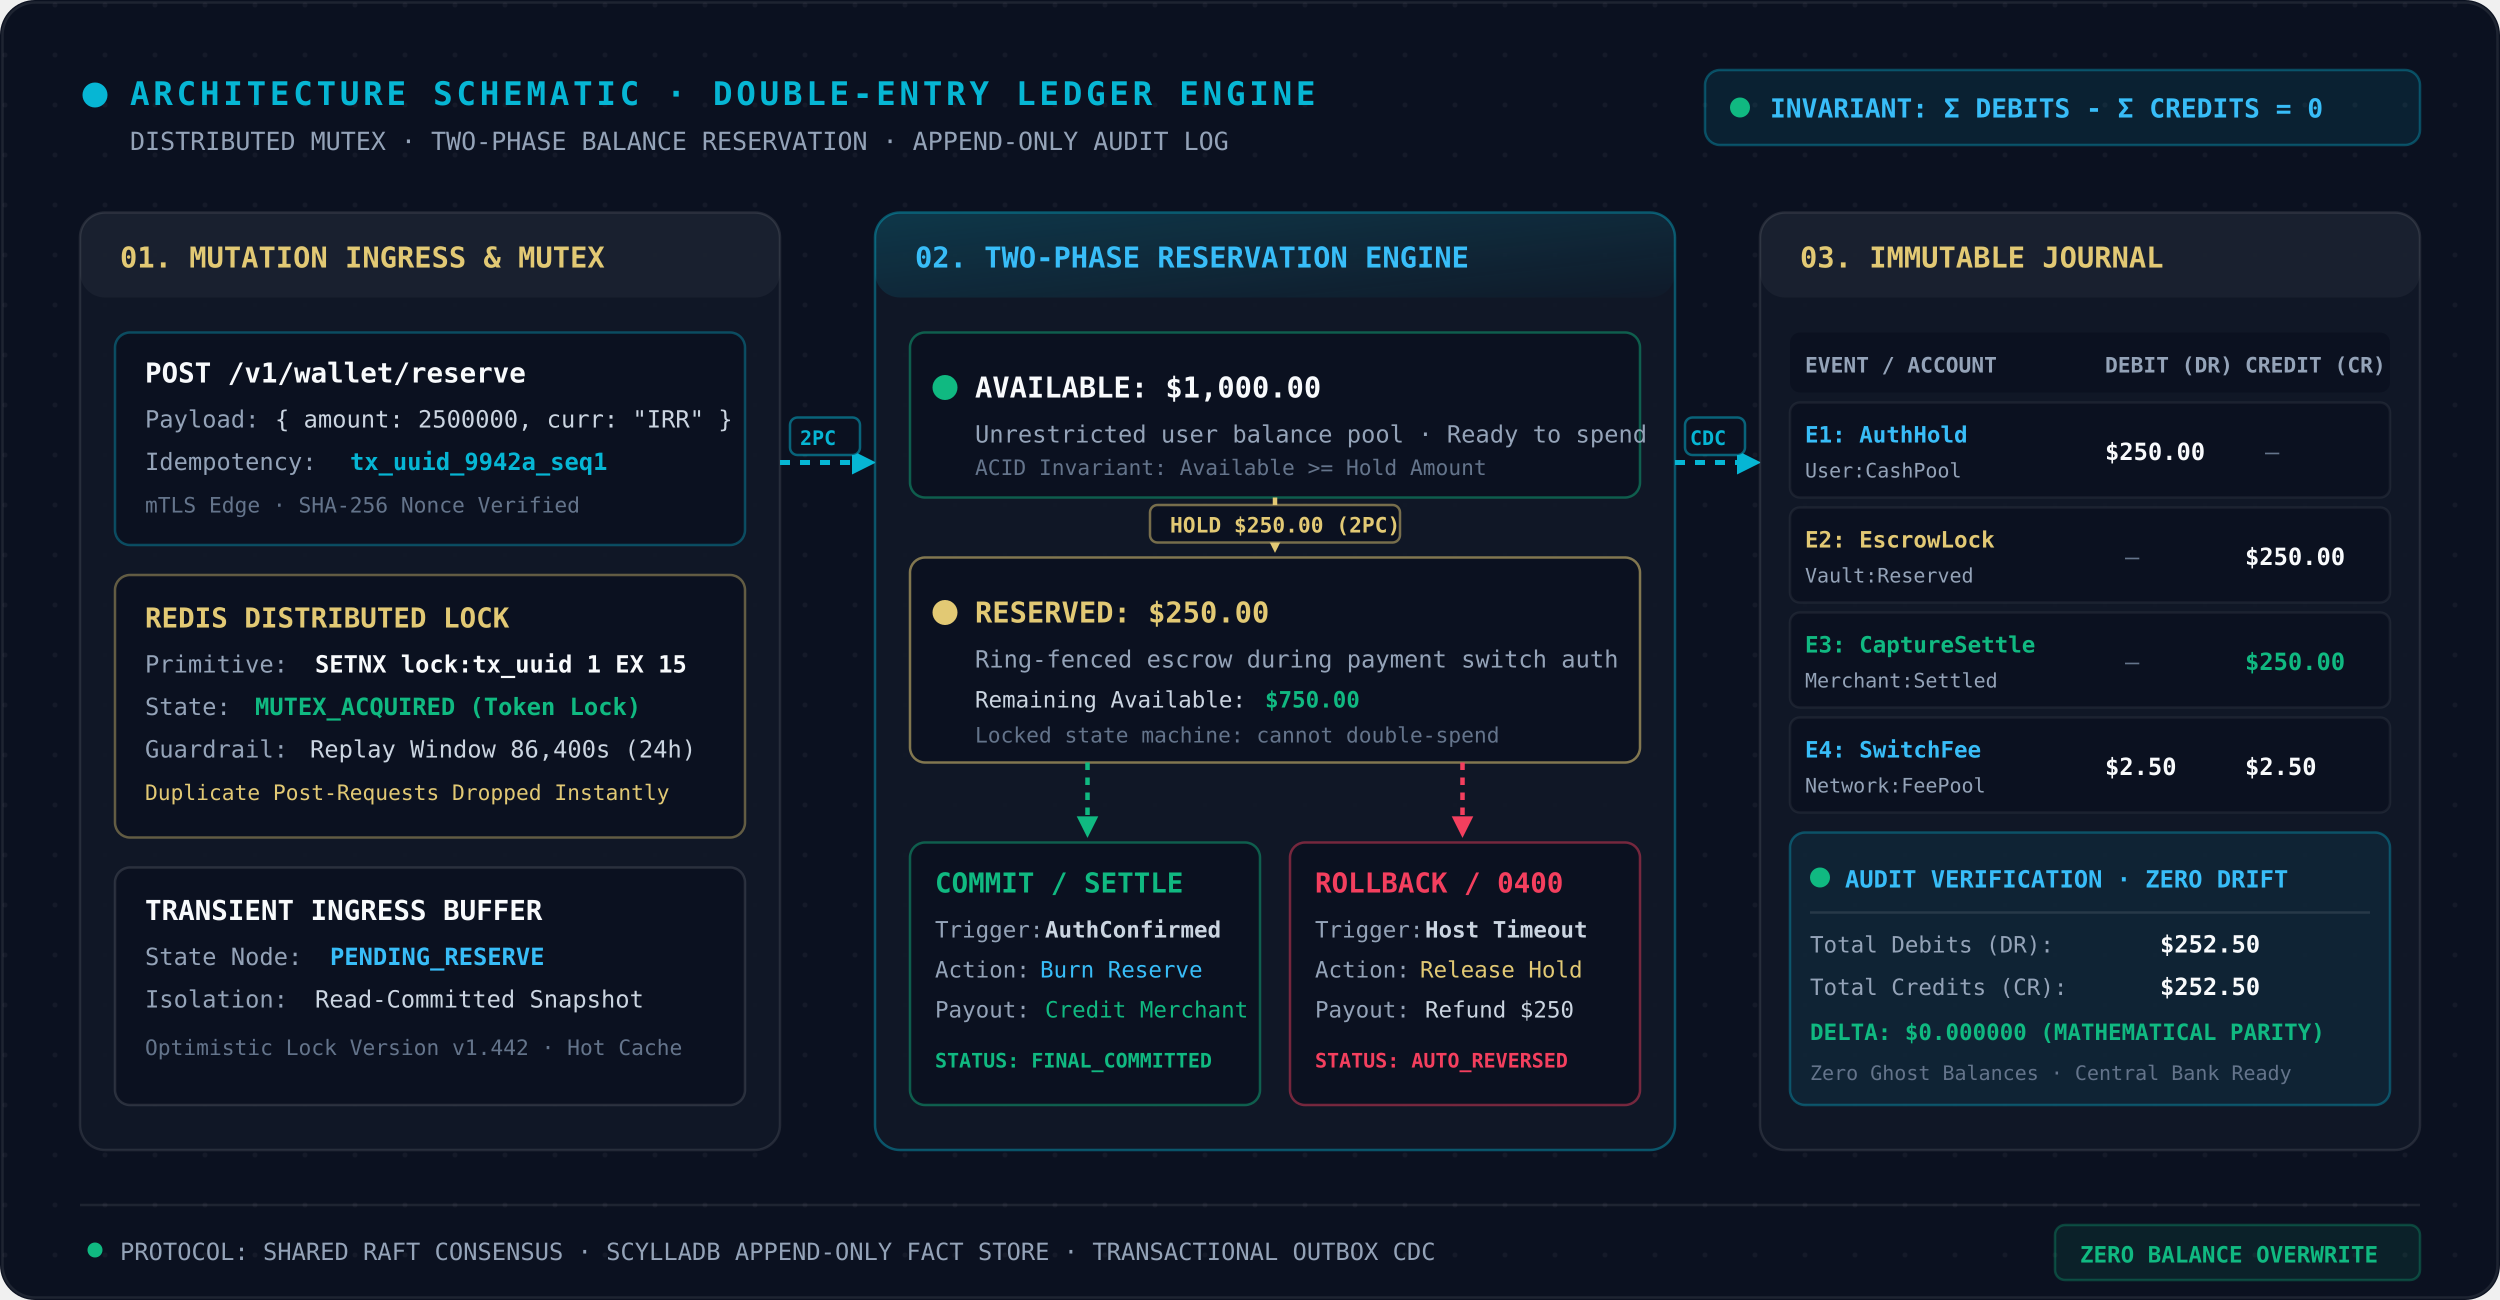
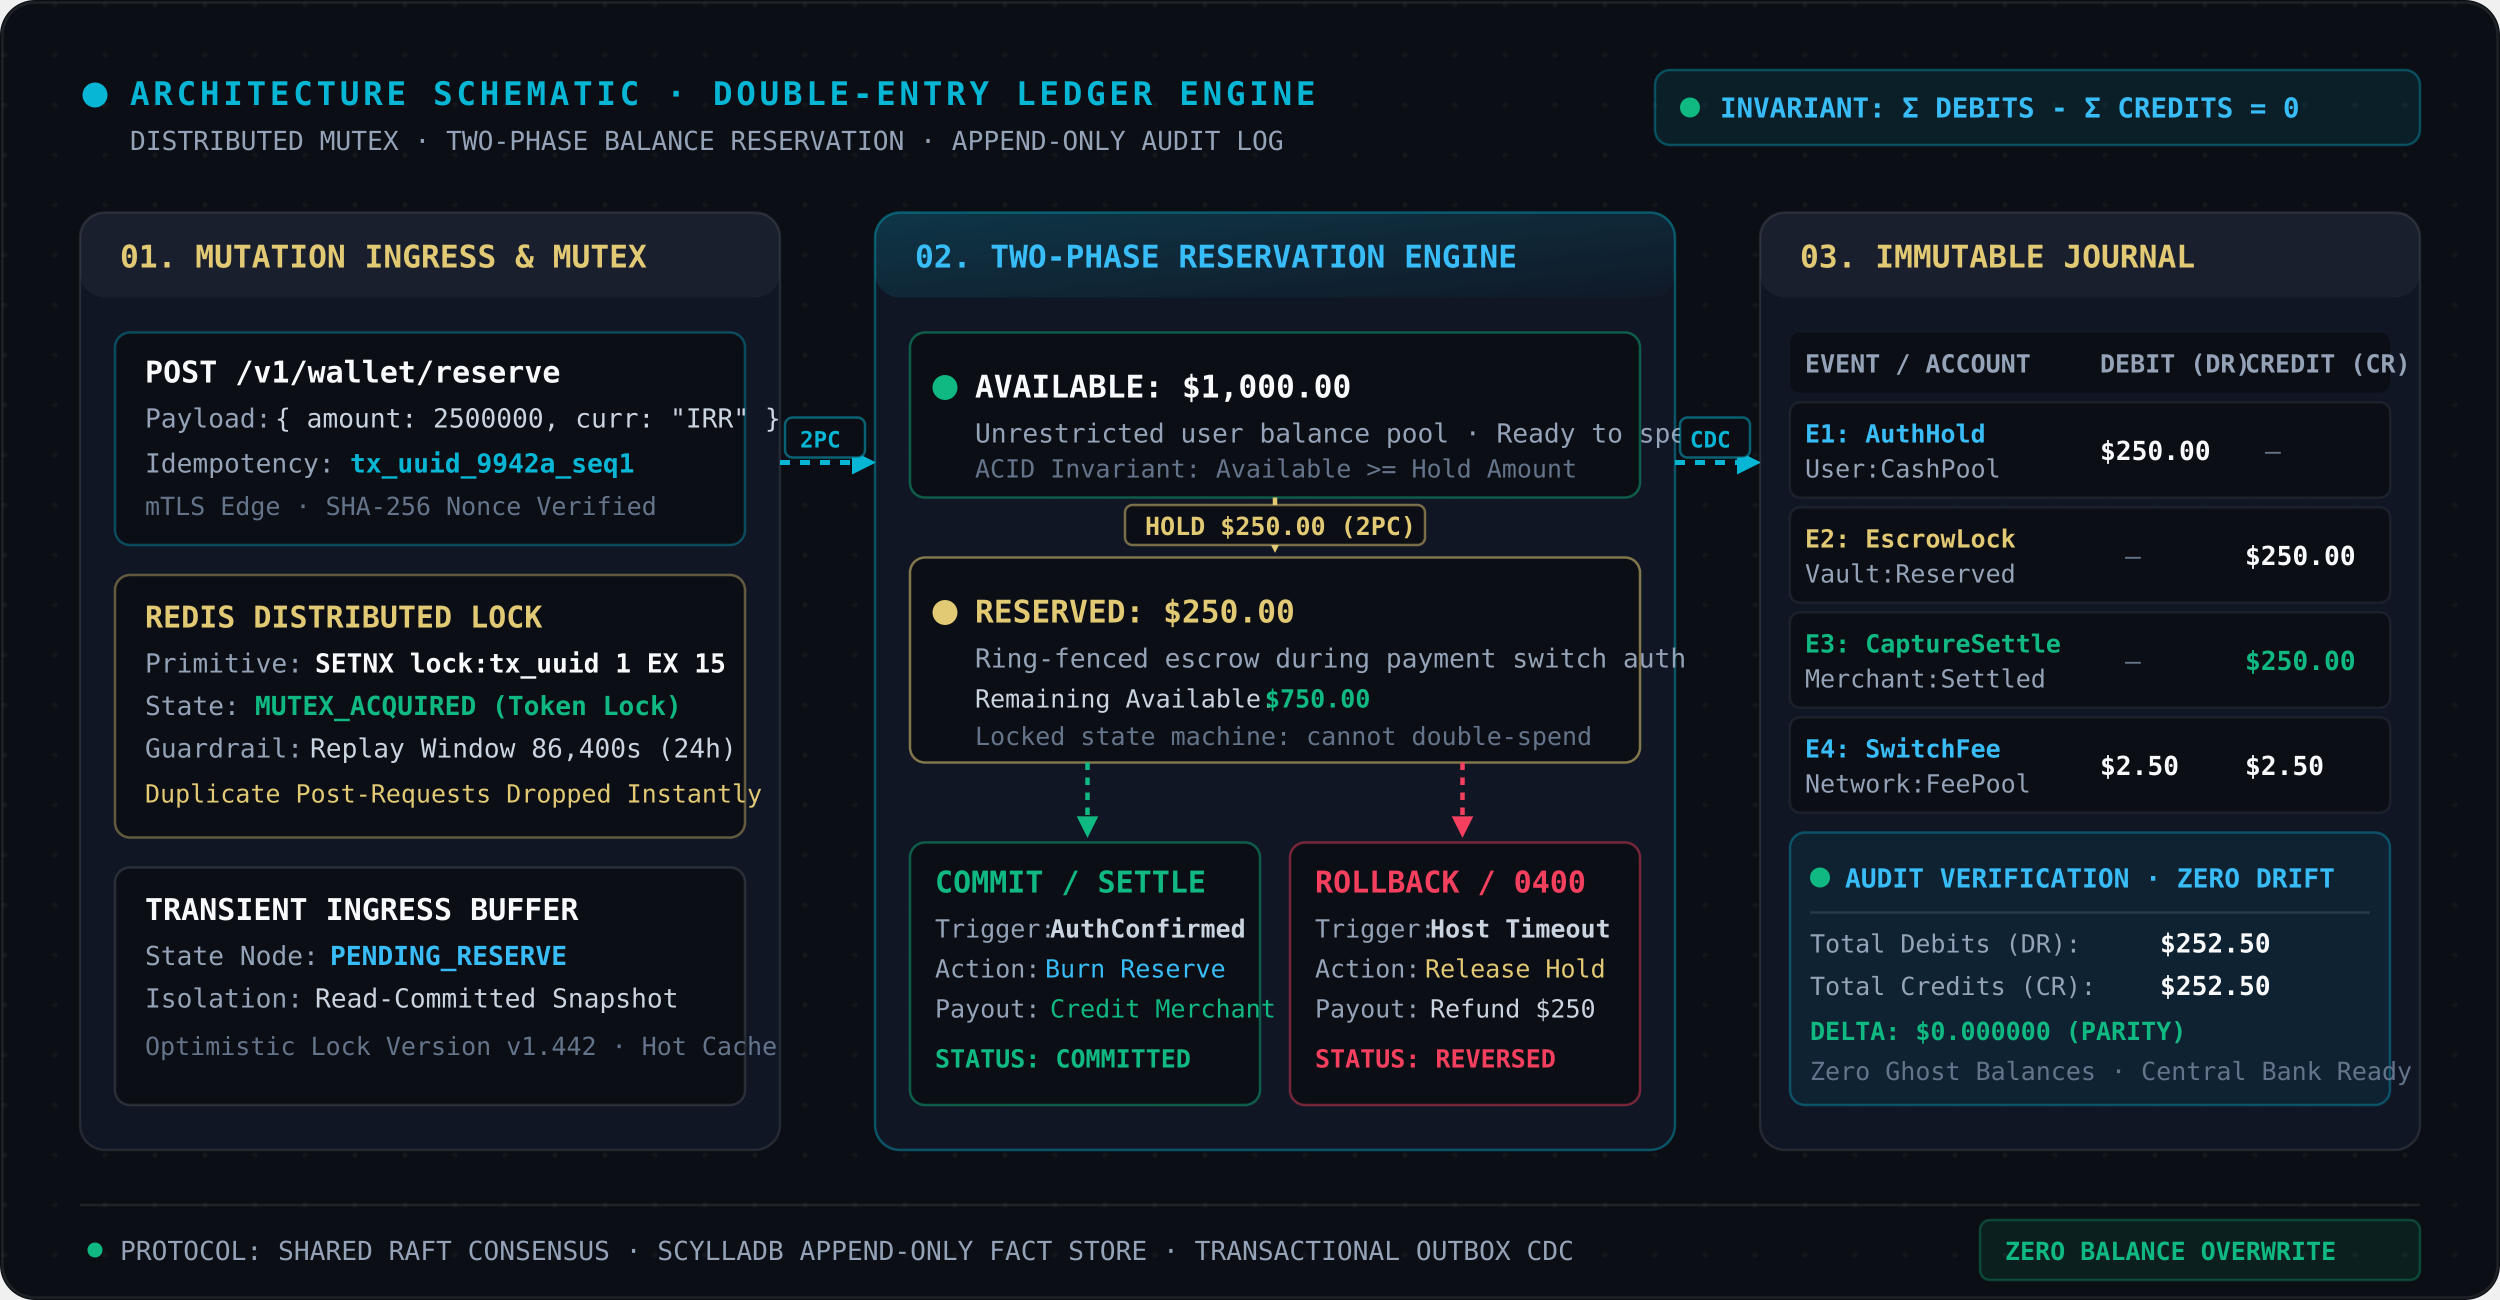
- <svg xmlns="http://www.w3.org/2000/svg" xmlns:html="http://www.w3.org/1999/xhtml" viewBox="0 0 1000 520" width="100%" height="auto" class="w-full h-auto" dir="ltr" shape-rendering="geometricPrecision" text-rendering="geometricPrecision">
+ <svg xmlns="http://www.w3.org/2000/svg" viewBox="0 0 1000 520" width="100%" height="auto" class="w-full h-auto" preserveAspectRatio="xMidYMid meet" dir="ltr" shape-rendering="geometricPrecision" text-rendering="geometricPrecision">
  <defs>
    <linearGradient id="led-cyan-grad" x1="0%" y1="0%" x2="100%" y2="100%">
      <stop offset="0%" stop-color="#06b6d4" stop-opacity="0.2" />
      <stop offset="100%" stop-color="#06b6d4" stop-opacity="0.02" />
    </linearGradient>
    <linearGradient id="led-gold-grad" x1="0%" y1="0%" x2="100%" y2="100%">
      <stop offset="0%" stop-color="#e2c974" stop-opacity="0.2" />
      <stop offset="100%" stop-color="#e2c974" stop-opacity="0.02" />
    </linearGradient>
    <linearGradient id="led-emerald-grad" x1="0%" y1="0%" x2="100%" y2="100%">
      <stop offset="0%" stop-color="#10b981" stop-opacity="0.2" />
      <stop offset="100%" stop-color="#10b981" stop-opacity="0.02" />
    </linearGradient>
    <pattern id="grid-dots-led-1000" width="20" height="20" patternUnits="userSpaceOnUse">
      <circle cx="2" cy="2" r="1" fill="#ffffff" fill-opacity="0.04" />
    </pattern>
    <marker id="arr-cyan" viewBox="0 0 10 10" refX="6" refY="5" markerWidth="6" markerHeight="6" orient="auto-start-reverse">
      <path d="M 0 1 L 8 5 L 0 9 z" fill="#06b6d4" />
    </marker>
    <marker id="arr-gold" viewBox="0 0 10 10" refX="6" refY="5" markerWidth="6" markerHeight="6" orient="auto-start-reverse">
      <path d="M 0 1 L 8 5 L 0 9 z" fill="#e2c974" />
    </marker>
    <marker id="arr-emerald" viewBox="0 0 10 10" refX="6" refY="5" markerWidth="6" markerHeight="6" orient="auto-start-reverse">
      <path d="M 0 1 L 8 5 L 0 9 z" fill="#10b981" />
    </marker>
    <marker id="arr-rose" viewBox="0 0 10 10" refX="6" refY="5" markerWidth="6" markerHeight="6" orient="auto-start-reverse">
      <path d="M 0 1 L 8 5 L 0 9 z" fill="#f43f5e" />
    </marker>
  </defs>
  <style>
    text {
      font-family: 'IBM Plex Mono', ui-monospace, SFMono-Regular, Menlo, Monaco, Consolas, monospace;
    }
  </style>
-   <rect width="1000" height="520" fill="#0b1120" rx="14" />
+   <rect width="1000" height="520" fill="#0b0e14" rx="14" />
  <rect width="1000" height="520" fill="url(#grid-dots-led-1000)" rx="14" />
  <rect width="998" height="518" x="1" y="1" fill="none" stroke="#ffffff" stroke-opacity="0.08" rx="13" />
  <g transform="translate(32, 28)">
    <circle cx="6" cy="10" r="5" fill="#06b6d4" />
    <text x="20" y="14" fill="#06b6d4" font-size="13" font-weight="700" letter-spacing="1.5">ARCHITECTURE SCHEMATIC · DOUBLE-ENTRY LEDGER ENGINE</text>
-     <text x="20" y="32" fill="#94a3b8" font-size="10">DISTRIBUTED MUTEX · TWO-PHASE BALANCE RESERVATION · APPEND-ONLY AUDIT LOG</text>
-     <rect x="650" y="0" width="286" height="30" rx="6" fill="#06b6d4" fill-opacity="0.1" stroke="#06b6d4" stroke-opacity="0.35" />
-     <circle cx="664" cy="15" r="4" fill="#10b981" />
-     <text x="676" y="19" fill="#38bdf8" font-size="10.5" font-weight="700">INVARIANT: Σ DEBITS - Σ CREDITS = 0</text>
+     <text x="20" y="32" fill="#94a3b8" font-size="10.5">DISTRIBUTED MUTEX · TWO-PHASE BALANCE RESERVATION · APPEND-ONLY AUDIT LOG</text>
+     <rect x="630" y="0" width="306" height="30" rx="6" fill="#06b6d4" fill-opacity="0.1" stroke="#06b6d4" stroke-opacity="0.35" />
+     <circle cx="644" cy="15" r="4" fill="#10b981" />
+     <text x="656" y="19" fill="#38bdf8" font-size="11" font-weight="700">INVARIANT: Σ DEBITS - Σ CREDITS = 0</text>
  </g>
  <g transform="translate(32, 85)">
    <rect width="280" height="375" rx="10" fill="#111827" fill-opacity="0.85" stroke="#ffffff" stroke-opacity="0.1" />
    <rect width="280" height="34" rx="10" fill="#ffffff" fill-opacity="0.04" />
-     <text x="16" y="22" fill="#e2c974" font-size="11.5" font-weight="700">01. MUTATION INGRESS &amp; MUTEX</text>
-     <rect x="14" y="48" width="252" height="85" rx="6" fill="#0b1120" stroke="#06b6d4" stroke-opacity="0.35" />
-     <html:div />
-     <text x="26" y="68" fill="#f8fafc" font-size="11" font-weight="700">POST /v1/wallet/reserve</text>
-     <text x="26" y="86" fill="#94a3b8" font-size="9.5">Payload:</text>
-     <text x="78" y="86" fill="#cbd5e1" font-size="9.5">{ amount: 2500000, curr: "IRR" }</text>
-     <text x="26" y="103" fill="#94a3b8" font-size="9.5">Idempotency:</text>
-     <text x="108" y="103" fill="#06b6d4" font-size="9.5" font-weight="600">tx_uuid_9942a_seq1</text>
-     <text x="26" y="120" fill="#64748b" font-size="8.5">mTLS Edge · SHA-256 Nonce Verified</text>
-     <rect x="14" y="145" width="252" height="105" rx="6" fill="#0b1120" stroke="#e2c974" stroke-opacity="0.4" />
-     <text x="26" y="166" fill="#e2c974" font-size="11" font-weight="700">REDIS DISTRIBUTED LOCK</text>
-     <text x="26" y="184" fill="#94a3b8" font-size="9.5">Primitive:</text>
-     <text x="94" y="184" fill="#f8fafc" font-size="9.5" font-weight="600">SETNX lock:tx_uuid 1 EX 15</text>
-     <text x="26" y="201" fill="#94a3b8" font-size="9.5">State:</text>
-     <text x="70" y="201" fill="#10b981" font-size="9.5" font-weight="700">MUTEX_ACQUIRED (Token Lock)</text>
-     <text x="26" y="218" fill="#94a3b8" font-size="9.5">Guardrail:</text>
-     <text x="92" y="218" fill="#cbd5e1" font-size="9.5">Replay Window 86,400s (24h)</text>
-     <text x="26" y="235" fill="#e2c974" font-size="8.5">Duplicate Post-Requests Dropped Instantly</text>
-     <rect x="14" y="262" width="252" height="95" rx="6" fill="#0b1120" stroke="#ffffff" stroke-opacity="0.12" />
-     <text x="26" y="283" fill="#f8fafc" font-size="11" font-weight="600">TRANSIENT INGRESS BUFFER</text>
-     <text x="26" y="301" fill="#94a3b8" font-size="9.5">State Node:</text>
-     <text x="100" y="301" fill="#38bdf8" font-size="9.5" font-weight="600">PENDING_RESERVE</text>
-     <text x="26" y="318" fill="#94a3b8" font-size="9.5">Isolation:</text>
-     <text x="94" y="318" fill="#cbd5e1" font-size="9.5">Read-Committed Snapshot</text>
-     <text x="26" y="337" fill="#64748b" font-size="8.5">Optimistic Lock Version v1.442 · Hot Cache</text>
+     <text x="16" y="22" fill="#e2c974" font-size="12.5" font-weight="700">01. MUTATION INGRESS &amp; MUTEX</text>
+     <rect x="14" y="48" width="252" height="85" rx="6" fill="#0b0e14" stroke="#06b6d4" stroke-opacity="0.35" />
+     <text x="26" y="68" fill="#f8fafc" font-size="12" font-weight="700">POST /v1/wallet/reserve</text>
+     <text x="26" y="86" fill="#94a3b8" font-size="10.5">Payload:</text>
+     <text x="78" y="86" fill="#cbd5e1" font-size="10.5">{ amount: 2500000, curr: "IRR" }</text>
+     <text x="26" y="104" fill="#94a3b8" font-size="10.5">Idempotency:</text>
+     <text x="108" y="104" fill="#06b6d4" font-size="10.5" font-weight="600">tx_uuid_9942a_seq1</text>
+     <text x="26" y="121" fill="#64748b" font-size="10">mTLS Edge · SHA-256 Nonce Verified</text>
+     <rect x="14" y="145" width="252" height="105" rx="6" fill="#0b0e14" stroke="#e2c974" stroke-opacity="0.4" />
+     <text x="26" y="166" fill="#e2c974" font-size="12" font-weight="700">REDIS DISTRIBUTED LOCK</text>
+     <text x="26" y="184" fill="#94a3b8" font-size="10.5">Primitive:</text>
+     <text x="94" y="184" fill="#f8fafc" font-size="10.5" font-weight="600">SETNX lock:tx_uuid 1 EX 15</text>
+     <text x="26" y="201" fill="#94a3b8" font-size="10.5">State:</text>
+     <text x="70" y="201" fill="#10b981" font-size="10.5" font-weight="700">MUTEX_ACQUIRED (Token Lock)</text>
+     <text x="26" y="218" fill="#94a3b8" font-size="10.5">Guardrail:</text>
+     <text x="92" y="218" fill="#cbd5e1" font-size="10.5">Replay Window 86,400s (24h)</text>
+     <text x="26" y="236" fill="#e2c974" font-size="10">Duplicate Post-Requests Dropped Instantly</text>
+     <rect x="14" y="262" width="252" height="95" rx="6" fill="#0b0e14" stroke="#ffffff" stroke-opacity="0.12" />
+     <text x="26" y="283" fill="#f8fafc" font-size="12" font-weight="600">TRANSIENT INGRESS BUFFER</text>
+     <text x="26" y="301" fill="#94a3b8" font-size="10.5">State Node:</text>
+     <text x="100" y="301" fill="#38bdf8" font-size="10.5" font-weight="600">PENDING_RESERVE</text>
+     <text x="26" y="318" fill="#94a3b8" font-size="10.5">Isolation:</text>
+     <text x="94" y="318" fill="#cbd5e1" font-size="10.5">Read-Committed Snapshot</text>
+     <text x="26" y="337" fill="#64748b" font-size="10">Optimistic Lock Version v1.442 · Hot Cache</text>
  </g>
  <path d="M 312 185 L 348 185" fill="none" stroke="#06b6d4" stroke-width="2" stroke-dasharray="4 4" marker-end="url(#arr-cyan)" />
-   <rect x="316" y="167" width="28" height="15" rx="3" fill="#0b1120" stroke="#06b6d4" stroke-opacity="0.5" />
-   <text x="320" y="178" fill="#06b6d4" font-size="8" font-weight="700">2PC</text>
+   <rect x="314" y="167" width="32" height="16" rx="3" fill="#0b0e14" stroke="#06b6d4" stroke-opacity="0.5" />
+   <text x="320" y="179" fill="#06b6d4" font-size="9" font-weight="700">2PC</text>
  <g transform="translate(350, 85)">
    <rect width="320" height="375" rx="10" fill="#111827" fill-opacity="0.85" stroke="#06b6d4" stroke-opacity="0.4" />
    <rect width="320" height="34" rx="10" fill="url(#led-cyan-grad)" />
-     <text x="16" y="22" fill="#38bdf8" font-size="11.5" font-weight="700">02. TWO-PHASE RESERVATION ENGINE</text>
-     <rect x="14" y="48" width="292" height="66" rx="6" fill="#0b1120" stroke="#10b981" stroke-opacity="0.45" />
+     <text x="16" y="22" fill="#38bdf8" font-size="12.5" font-weight="700">02. TWO-PHASE RESERVATION ENGINE</text>
+     <rect x="14" y="48" width="292" height="66" rx="6" fill="#0b0e14" stroke="#10b981" stroke-opacity="0.45" />
    <circle cx="28" cy="70" r="5" fill="#10b981" />
-     <text x="40" y="74" fill="#f8fafc" font-size="11.5" font-weight="700">AVAILABLE: $1,000.00</text>
-     <text x="40" y="92" fill="#94a3b8" font-size="9.5">Unrestricted user balance pool · Ready to spend</text>
-     <text x="40" y="105" fill="#64748b" font-size="8.5">ACID Invariant: Available &gt;= Hold Amount</text>
+     <text x="40" y="74" fill="#f8fafc" font-size="12.5" font-weight="700">AVAILABLE: $1,000.00</text>
+     <text x="40" y="92" fill="#94a3b8" font-size="10.5">Unrestricted user balance pool · Ready to spend</text>
+     <text x="40" y="106" fill="#64748b" font-size="10">ACID Invariant: Available &gt;= Hold Amount</text>
    <path d="M 160 114 L 160 134" fill="none" stroke="#e2c974" stroke-width="1.8" stroke-dasharray="3 3" marker-end="url(#arr-gold)" />
-     <rect x="110" y="117" width="100" height="15" rx="3" fill="#0b1120" stroke="#e2c974" stroke-opacity="0.5" />
-     <text x="118" y="128" fill="#e2c974" font-size="8.5" font-weight="700">HOLD $250.00 (2PC)</text>
-     <rect x="14" y="138" width="292" height="82" rx="6" fill="#0b1120" stroke="#e2c974" stroke-opacity="0.55" />
+     <rect x="100" y="117" width="120" height="16" rx="3" fill="#0b0e14" stroke="#e2c974" stroke-opacity="0.5" />
+     <text x="108" y="129" fill="#e2c974" font-size="10" font-weight="700">HOLD $250.00 (2PC)</text>
+     <rect x="14" y="138" width="292" height="82" rx="6" fill="#0b0e14" stroke="#e2c974" stroke-opacity="0.55" />
    <circle cx="28" cy="160" r="5" fill="#e2c974" />
-     <text x="40" y="164" fill="#e2c974" font-size="11.5" font-weight="700">RESERVED: $250.00</text>
-     <text x="40" y="182" fill="#94a3b8" font-size="9.5">Ring-fenced escrow during payment switch auth</text>
-     <text x="40" y="198" fill="#cbd5e1" font-size="9">Remaining Available: </text>
-     <text x="156" y="198" fill="#10b981" font-size="9" font-weight="700">$750.00</text>
-     <text x="40" y="212" fill="#64748b" font-size="8.5">Locked state machine: cannot double-spend</text>
+     <text x="40" y="164" fill="#e2c974" font-size="12.5" font-weight="700">RESERVED: $250.00</text>
+     <text x="40" y="182" fill="#94a3b8" font-size="10.5">Ring-fenced escrow during payment switch auth</text>
+     <text x="40" y="198" fill="#cbd5e1" font-size="10">Remaining Available: </text>
+     <text x="156" y="198" fill="#10b981" font-size="10" font-weight="700">$750.00</text>
+     <text x="40" y="213" fill="#64748b" font-size="10">Locked state machine: cannot double-spend</text>
    <path d="M 85 220 L 85 248" fill="none" stroke="#10b981" stroke-width="1.8" stroke-dasharray="3 3" marker-end="url(#arr-emerald)" />
    <path d="M 235 220 L 235 248" fill="none" stroke="#f43f5e" stroke-width="1.8" stroke-dasharray="3 3" marker-end="url(#arr-rose)" />
-     <rect x="14" y="252" width="140" height="105" rx="6" fill="#0b1120" stroke="#10b981" stroke-opacity="0.45" />
-     <text x="24" y="272" fill="#10b981" font-size="11" font-weight="700">COMMIT / SETTLE</text>
-     <text x="24" y="290" fill="#94a3b8" font-size="9">Trigger: </text>
-     <text x="68" y="290" fill="#cbd5e1" font-size="9" font-weight="600">AuthConfirmed</text>
-     <text x="24" y="306" fill="#94a3b8" font-size="9">Action: </text>
-     <text x="66" y="306" fill="#38bdf8" font-size="9">Burn Reserve</text>
-     <text x="24" y="322" fill="#94a3b8" font-size="9">Payout: </text>
-     <text x="68" y="322" fill="#10b981" font-size="9">Credit Merchant</text>
-     <text x="24" y="342" fill="#10b981" font-size="8" font-weight="700">STATUS: FINAL_COMMITTED</text>
-     <rect x="166" y="252" width="140" height="105" rx="6" fill="#0b1120" stroke="#f43f5e" stroke-opacity="0.45" />
-     <text x="176" y="272" fill="#f43f5e" font-size="11" font-weight="700">ROLLBACK / 0400</text>
-     <text x="176" y="290" fill="#94a3b8" font-size="9">Trigger: </text>
-     <text x="220" y="290" fill="#cbd5e1" font-size="9" font-weight="600">Host Timeout</text>
-     <text x="176" y="306" fill="#94a3b8" font-size="9">Action: </text>
-     <text x="218" y="306" fill="#e2c974" font-size="9">Release Hold</text>
-     <text x="176" y="322" fill="#94a3b8" font-size="9">Payout: </text>
-     <text x="220" y="322" fill="#cbd5e1" font-size="9">Refund $250</text>
-     <text x="176" y="342" fill="#f43f5e" font-size="8" font-weight="700">STATUS: AUTO_REVERSED</text>
+     <rect x="14" y="252" width="140" height="105" rx="6" fill="#0b0e14" stroke="#10b981" stroke-opacity="0.45" />
+     <text x="24" y="272" fill="#10b981" font-size="12" font-weight="700">COMMIT / SETTLE</text>
+     <text x="24" y="290" fill="#94a3b8" font-size="10">Trigger: </text>
+     <text x="70" y="290" fill="#cbd5e1" font-size="10" font-weight="600">AuthConfirmed</text>
+     <text x="24" y="306" fill="#94a3b8" font-size="10">Action: </text>
+     <text x="68" y="306" fill="#38bdf8" font-size="10">Burn Reserve</text>
+     <text x="24" y="322" fill="#94a3b8" font-size="10">Payout: </text>
+     <text x="70" y="322" fill="#10b981" font-size="10">Credit Merchant</text>
+     <text x="24" y="342" fill="#10b981" font-size="10" font-weight="700">STATUS: COMMITTED</text>
+     <rect x="166" y="252" width="140" height="105" rx="6" fill="#0b0e14" stroke="#f43f5e" stroke-opacity="0.45" />
+     <text x="176" y="272" fill="#f43f5e" font-size="12" font-weight="700">ROLLBACK / 0400</text>
+     <text x="176" y="290" fill="#94a3b8" font-size="10">Trigger: </text>
+     <text x="222" y="290" fill="#cbd5e1" font-size="10" font-weight="600">Host Timeout</text>
+     <text x="176" y="306" fill="#94a3b8" font-size="10">Action: </text>
+     <text x="220" y="306" fill="#e2c974" font-size="10">Release Hold</text>
+     <text x="176" y="322" fill="#94a3b8" font-size="10">Payout: </text>
+     <text x="222" y="322" fill="#cbd5e1" font-size="10">Refund $250</text>
+     <text x="176" y="342" fill="#f43f5e" font-size="10" font-weight="700">STATUS: REVERSED</text>
  </g>
  <path d="M 670 185 L 702 185" fill="none" stroke="#06b6d4" stroke-width="2" stroke-dasharray="4 4" marker-end="url(#arr-cyan)" />
-   <rect x="674" y="167" width="24" height="15" rx="3" fill="#0b1120" stroke="#06b6d4" stroke-opacity="0.5" />
-   <text x="676" y="178" fill="#06b6d4" font-size="8" font-weight="700">CDC</text>
+   <rect x="672" y="167" width="28" height="16" rx="3" fill="#0b0e14" stroke="#06b6d4" stroke-opacity="0.5" />
+   <text x="676" y="179" fill="#06b6d4" font-size="9" font-weight="700">CDC</text>
  <g transform="translate(704, 85)">
    <rect width="264" height="375" rx="10" fill="#111827" fill-opacity="0.85" stroke="#ffffff" stroke-opacity="0.1" />
    <rect width="264" height="34" rx="10" fill="#ffffff" fill-opacity="0.04" />
-     <text x="16" y="22" fill="#e2c974" font-size="11.5" font-weight="700">03. IMMUTABLE JOURNAL</text>
-     <rect x="12" y="48" width="240" height="24" rx="4" fill="#0b1120" />
-     <text x="18" y="64" fill="#94a3b8" font-size="8.5" font-weight="700">EVENT / ACCOUNT</text>
-     <text x="138" y="64" fill="#94a3b8" font-size="8.5" font-weight="700">DEBIT (DR)</text>
-     <text x="194" y="64" fill="#94a3b8" font-size="8.5" font-weight="700">CREDIT (CR)</text>
-     <rect x="12" y="76" width="240" height="38" rx="4" fill="#0b1120" stroke="#ffffff" stroke-opacity="0.06" />
-     <text x="18" y="92" fill="#38bdf8" font-size="9" font-weight="700">E1: AuthHold</text>
-     <text x="18" y="106" fill="#94a3b8" font-size="8">User:CashPool</text>
-     <text x="138" y="99" fill="#f8fafc" font-size="9.5" font-weight="600">$250.00</text>
-     <text x="202" y="99" fill="#64748b" font-size="9.5">—</text>
-     <rect x="12" y="118" width="240" height="38" rx="4" fill="#0b1120" stroke="#ffffff" stroke-opacity="0.06" />
-     <text x="18" y="134" fill="#e2c974" font-size="9" font-weight="700">E2: EscrowLock</text>
-     <text x="18" y="148" fill="#94a3b8" font-size="8">Vault:Reserved</text>
-     <text x="146" y="141" fill="#64748b" font-size="9.5">—</text>
-     <text x="194" y="141" fill="#f8fafc" font-size="9.5" font-weight="600">$250.00</text>
-     <rect x="12" y="160" width="240" height="38" rx="4" fill="#0b1120" stroke="#ffffff" stroke-opacity="0.06" />
-     <text x="18" y="176" fill="#10b981" font-size="9" font-weight="700">E3: CaptureSettle</text>
-     <text x="18" y="190" fill="#94a3b8" font-size="8">Merchant:Settled</text>
-     <text x="146" y="183" fill="#64748b" font-size="9.5">—</text>
-     <text x="194" y="183" fill="#10b981" font-size="9.5" font-weight="700">$250.00</text>
-     <rect x="12" y="202" width="240" height="38" rx="4" fill="#0b1120" stroke="#ffffff" stroke-opacity="0.06" />
-     <text x="18" y="218" fill="#38bdf8" font-size="9" font-weight="700">E4: SwitchFee</text>
-     <text x="18" y="232" fill="#94a3b8" font-size="8">Network:FeePool</text>
-     <text x="138" y="225" fill="#f8fafc" font-size="9.5" font-weight="600">$2.50</text>
-     <text x="194" y="225" fill="#f8fafc" font-size="9.5" font-weight="600">$2.50</text>
+     <text x="16" y="22" fill="#e2c974" font-size="12.5" font-weight="700">03. IMMUTABLE JOURNAL</text>
+     <rect x="12" y="48" width="240" height="24" rx="4" fill="#0b0e14" />
+     <text x="18" y="64" fill="#94a3b8" font-size="10" font-weight="700">EVENT / ACCOUNT</text>
+     <text x="136" y="64" fill="#94a3b8" font-size="10" font-weight="700">DEBIT (DR)</text>
+     <text x="194" y="64" fill="#94a3b8" font-size="10" font-weight="700">CREDIT (CR)</text>
+     <rect x="12" y="76" width="240" height="38" rx="4" fill="#0b0e14" stroke="#ffffff" stroke-opacity="0.06" />
+     <text x="18" y="92" fill="#38bdf8" font-size="10" font-weight="700">E1: AuthHold</text>
+     <text x="18" y="106" fill="#94a3b8" font-size="10">User:CashPool</text>
+     <text x="136" y="99" fill="#f8fafc" font-size="10.5" font-weight="600">$250.00</text>
+     <text x="202" y="99" fill="#64748b" font-size="10.5">—</text>
+     <rect x="12" y="118" width="240" height="38" rx="4" fill="#0b0e14" stroke="#ffffff" stroke-opacity="0.06" />
+     <text x="18" y="134" fill="#e2c974" font-size="10" font-weight="700">E2: EscrowLock</text>
+     <text x="18" y="148" fill="#94a3b8" font-size="10">Vault:Reserved</text>
+     <text x="146" y="141" fill="#64748b" font-size="10.5">—</text>
+     <text x="194" y="141" fill="#f8fafc" font-size="10.5" font-weight="600">$250.00</text>
+     <rect x="12" y="160" width="240" height="38" rx="4" fill="#0b0e14" stroke="#ffffff" stroke-opacity="0.06" />
+     <text x="18" y="176" fill="#10b981" font-size="10" font-weight="700">E3: CaptureSettle</text>
+     <text x="18" y="190" fill="#94a3b8" font-size="10">Merchant:Settled</text>
+     <text x="146" y="183" fill="#64748b" font-size="10.5">—</text>
+     <text x="194" y="183" fill="#10b981" font-size="10.5" font-weight="700">$250.00</text>
+     <rect x="12" y="202" width="240" height="38" rx="4" fill="#0b0e14" stroke="#ffffff" stroke-opacity="0.06" />
+     <text x="18" y="218" fill="#38bdf8" font-size="10" font-weight="700">E4: SwitchFee</text>
+     <text x="18" y="232" fill="#94a3b8" font-size="10">Network:FeePool</text>
+     <text x="136" y="225" fill="#f8fafc" font-size="10.5" font-weight="600">$2.50</text>
+     <text x="194" y="225" fill="#f8fafc" font-size="10.5" font-weight="600">$2.50</text>
    <rect x="12" y="248" width="240" height="109" rx="6" fill="#06b6d4" fill-opacity="0.08" stroke="#06b6d4" stroke-opacity="0.35" />
    <circle cx="24" cy="266" r="4" fill="#10b981" />
-     <text x="34" y="270" fill="#38bdf8" font-size="9.5" font-weight="700">AUDIT VERIFICATION · ZERO DRIFT</text>
+     <text x="34" y="270" fill="#38bdf8" font-size="10.5" font-weight="700">AUDIT VERIFICATION · ZERO DRIFT</text>
    <line x1="20" y1="280" x2="244" y2="280" stroke="#ffffff" stroke-opacity="0.1" />
-     <text x="20" y="296" fill="#94a3b8" font-size="9">Total Debits (DR):</text>
-     <text x="160" y="296" fill="#f8fafc" font-size="9.5" font-weight="700">$252.50</text>
-     <text x="20" y="313" fill="#94a3b8" font-size="9">Total Credits (CR):</text>
-     <text x="160" y="313" fill="#f8fafc" font-size="9.5" font-weight="700">$252.50</text>
-     <text x="20" y="331" fill="#10b981" font-size="9" font-weight="700">DELTA: $0.000000 (MATHEMATICAL PARITY)</text>
-     <text x="20" y="347" fill="#64748b" font-size="8">Zero Ghost Balances · Central Bank Ready</text>
+     <text x="20" y="296" fill="#94a3b8" font-size="10">Total Debits (DR):</text>
+     <text x="160" y="296" fill="#f8fafc" font-size="10.5" font-weight="700">$252.50</text>
+     <text x="20" y="313" fill="#94a3b8" font-size="10">Total Credits (CR):</text>
+     <text x="160" y="313" fill="#f8fafc" font-size="10.5" font-weight="700">$252.50</text>
+     <text x="20" y="331" fill="#10b981" font-size="10" font-weight="700">DELTA: $0.000000 (PARITY)</text>
+     <text x="20" y="347" fill="#64748b" font-size="10">Zero Ghost Balances · Central Bank Ready</text>
  </g>
  <g transform="translate(32, 482)">
    <line x1="0" y1="0" x2="936" y2="0" stroke="#ffffff" stroke-opacity="0.08" />
    <circle cx="6" cy="18" r="3" fill="#10b981" />
-     <text x="16" y="22" fill="#94a3b8" font-size="9.5">PROTOCOL: SHARED RAFT CONSENSUS · SCYLLADB APPEND-ONLY FACT STORE · TRANSACTIONAL OUTBOX CDC</text>
-     <rect x="790" y="8" width="146" height="22" rx="4" fill="#10b981" fill-opacity="0.1" stroke="#10b981" stroke-opacity="0.3" />
-     <text x="800" y="23" fill="#10b981" font-size="9" font-weight="700">ZERO BALANCE OVERWRITE</text>
+     <text x="16" y="22" fill="#94a3b8" font-size="10.5">PROTOCOL: SHARED RAFT CONSENSUS · SCYLLADB APPEND-ONLY FACT STORE · TRANSACTIONAL OUTBOX CDC</text>
+     <rect x="760" y="6" width="176" height="24" rx="4" fill="#10b981" fill-opacity="0.1" stroke="#10b981" stroke-opacity="0.3" />
+     <text x="770" y="22" fill="#10b981" font-size="10" font-weight="700">ZERO BALANCE OVERWRITE</text>
  </g>
</svg>
